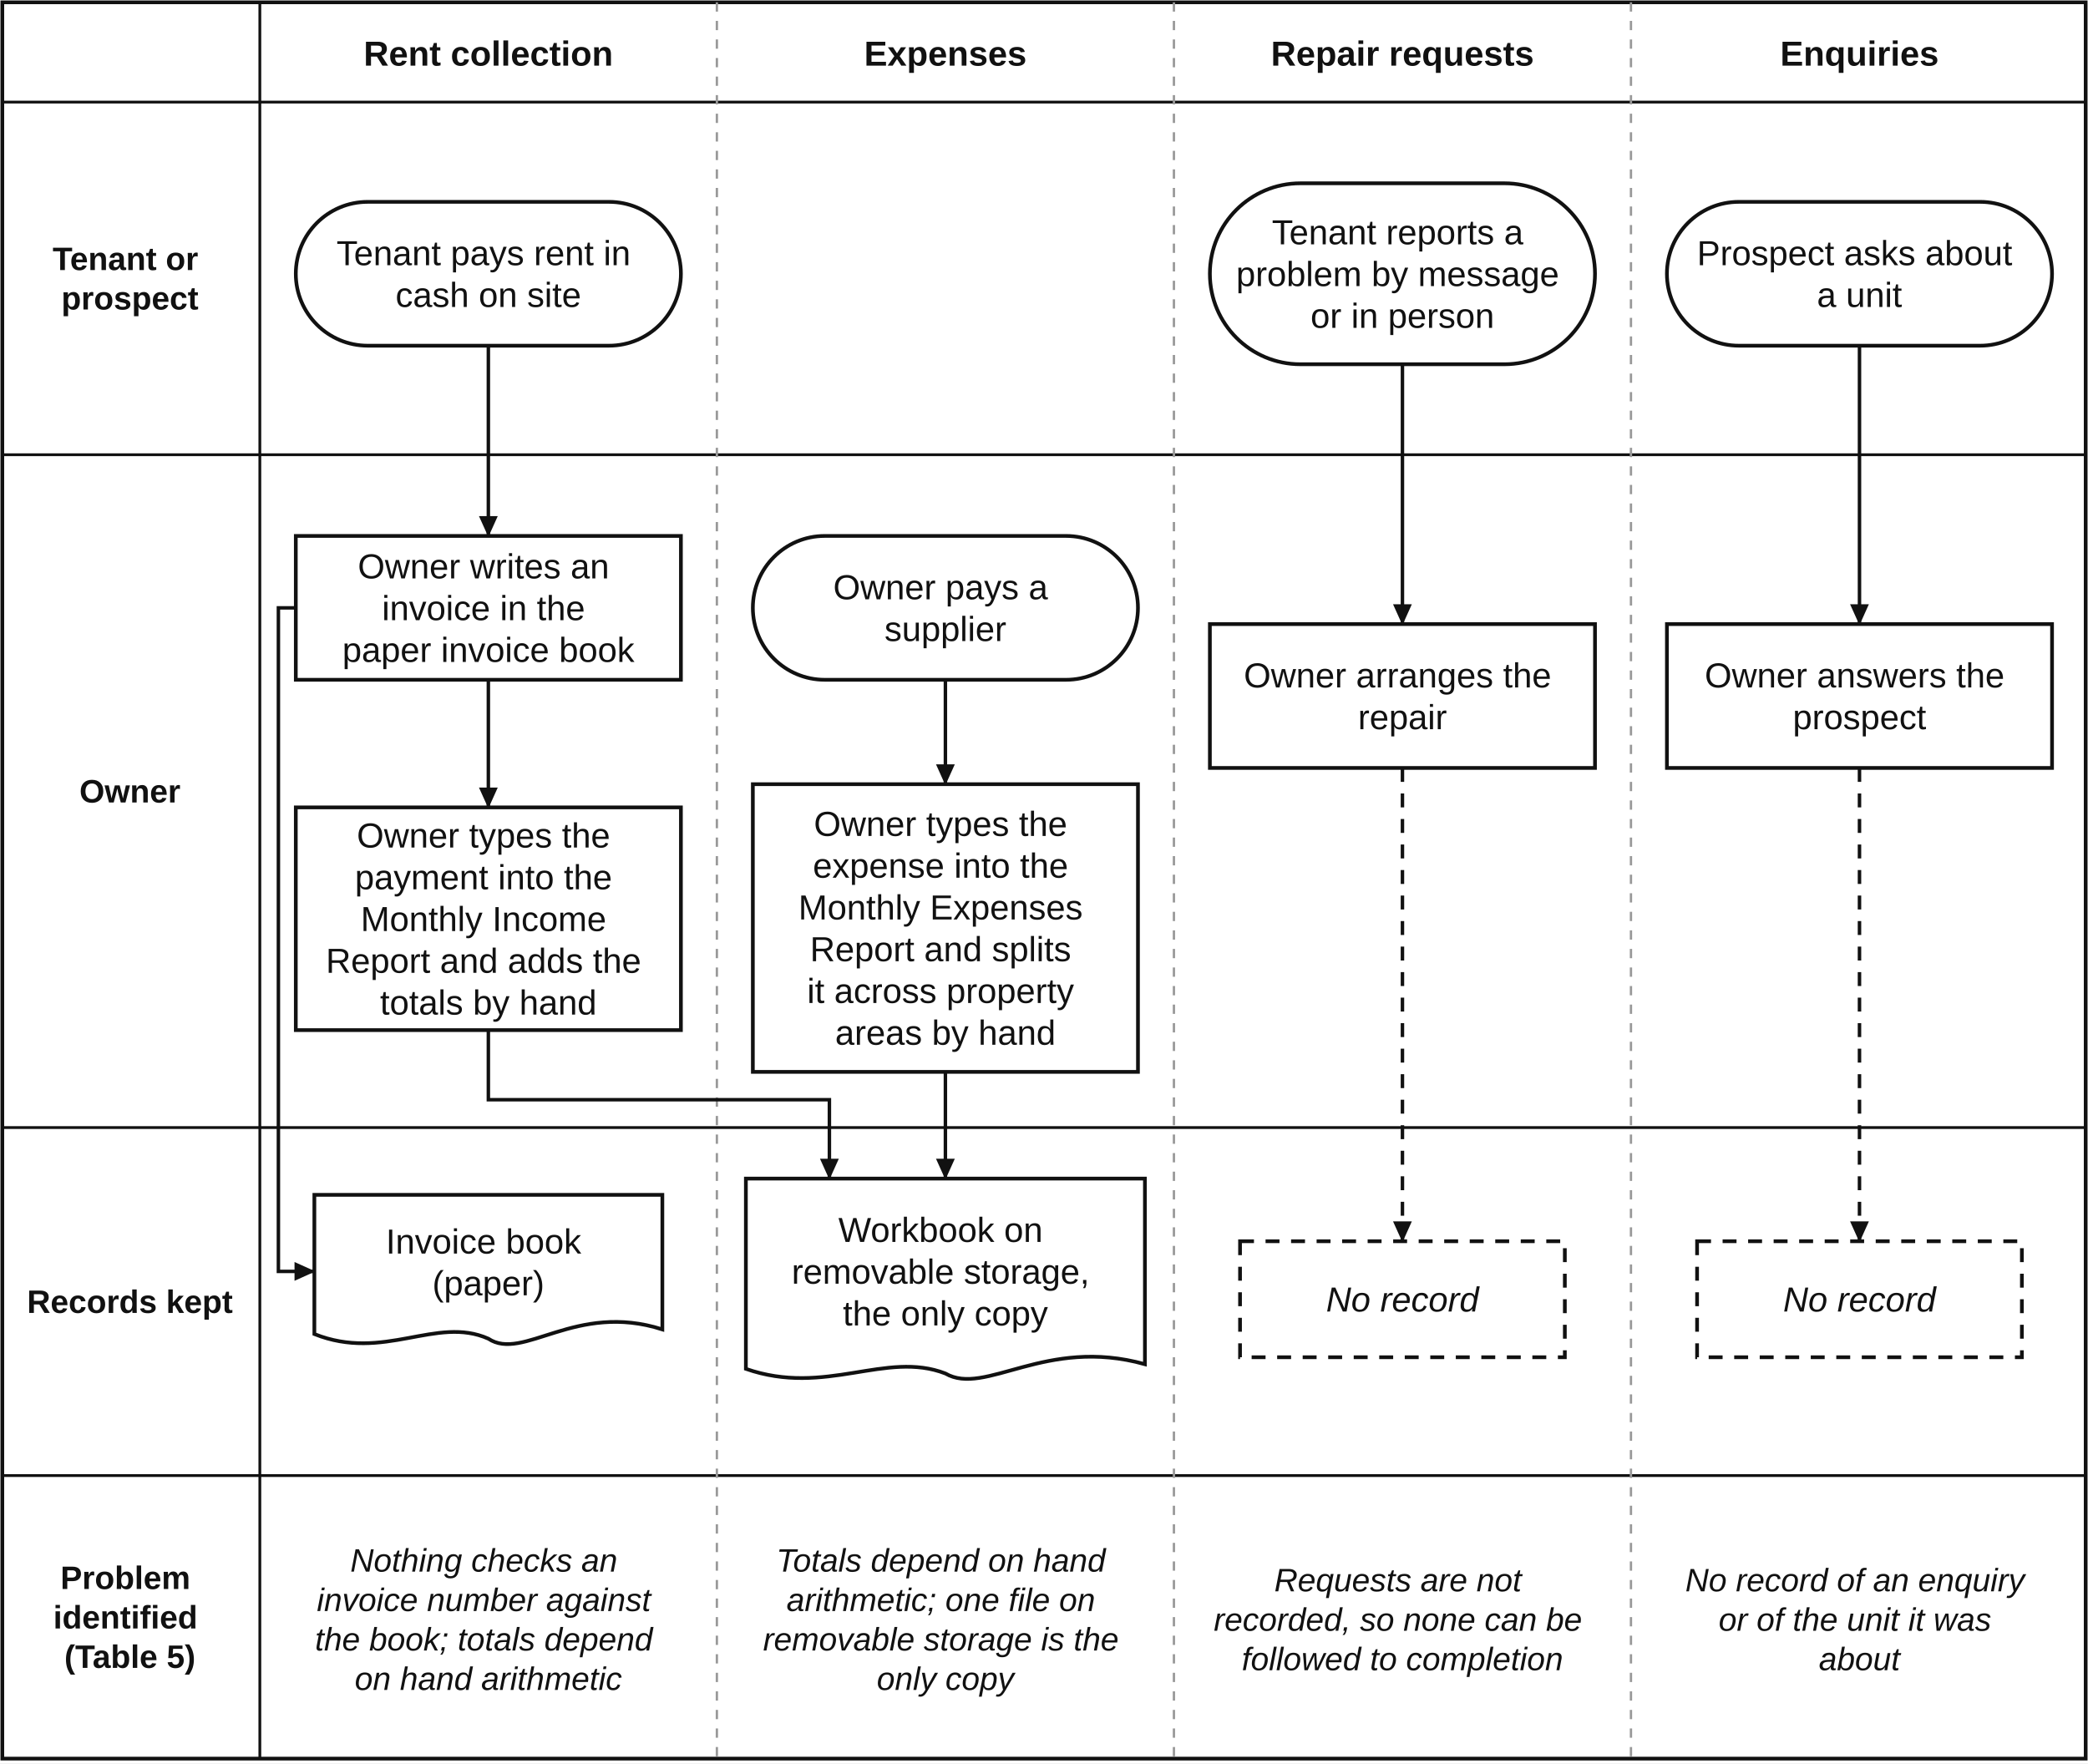
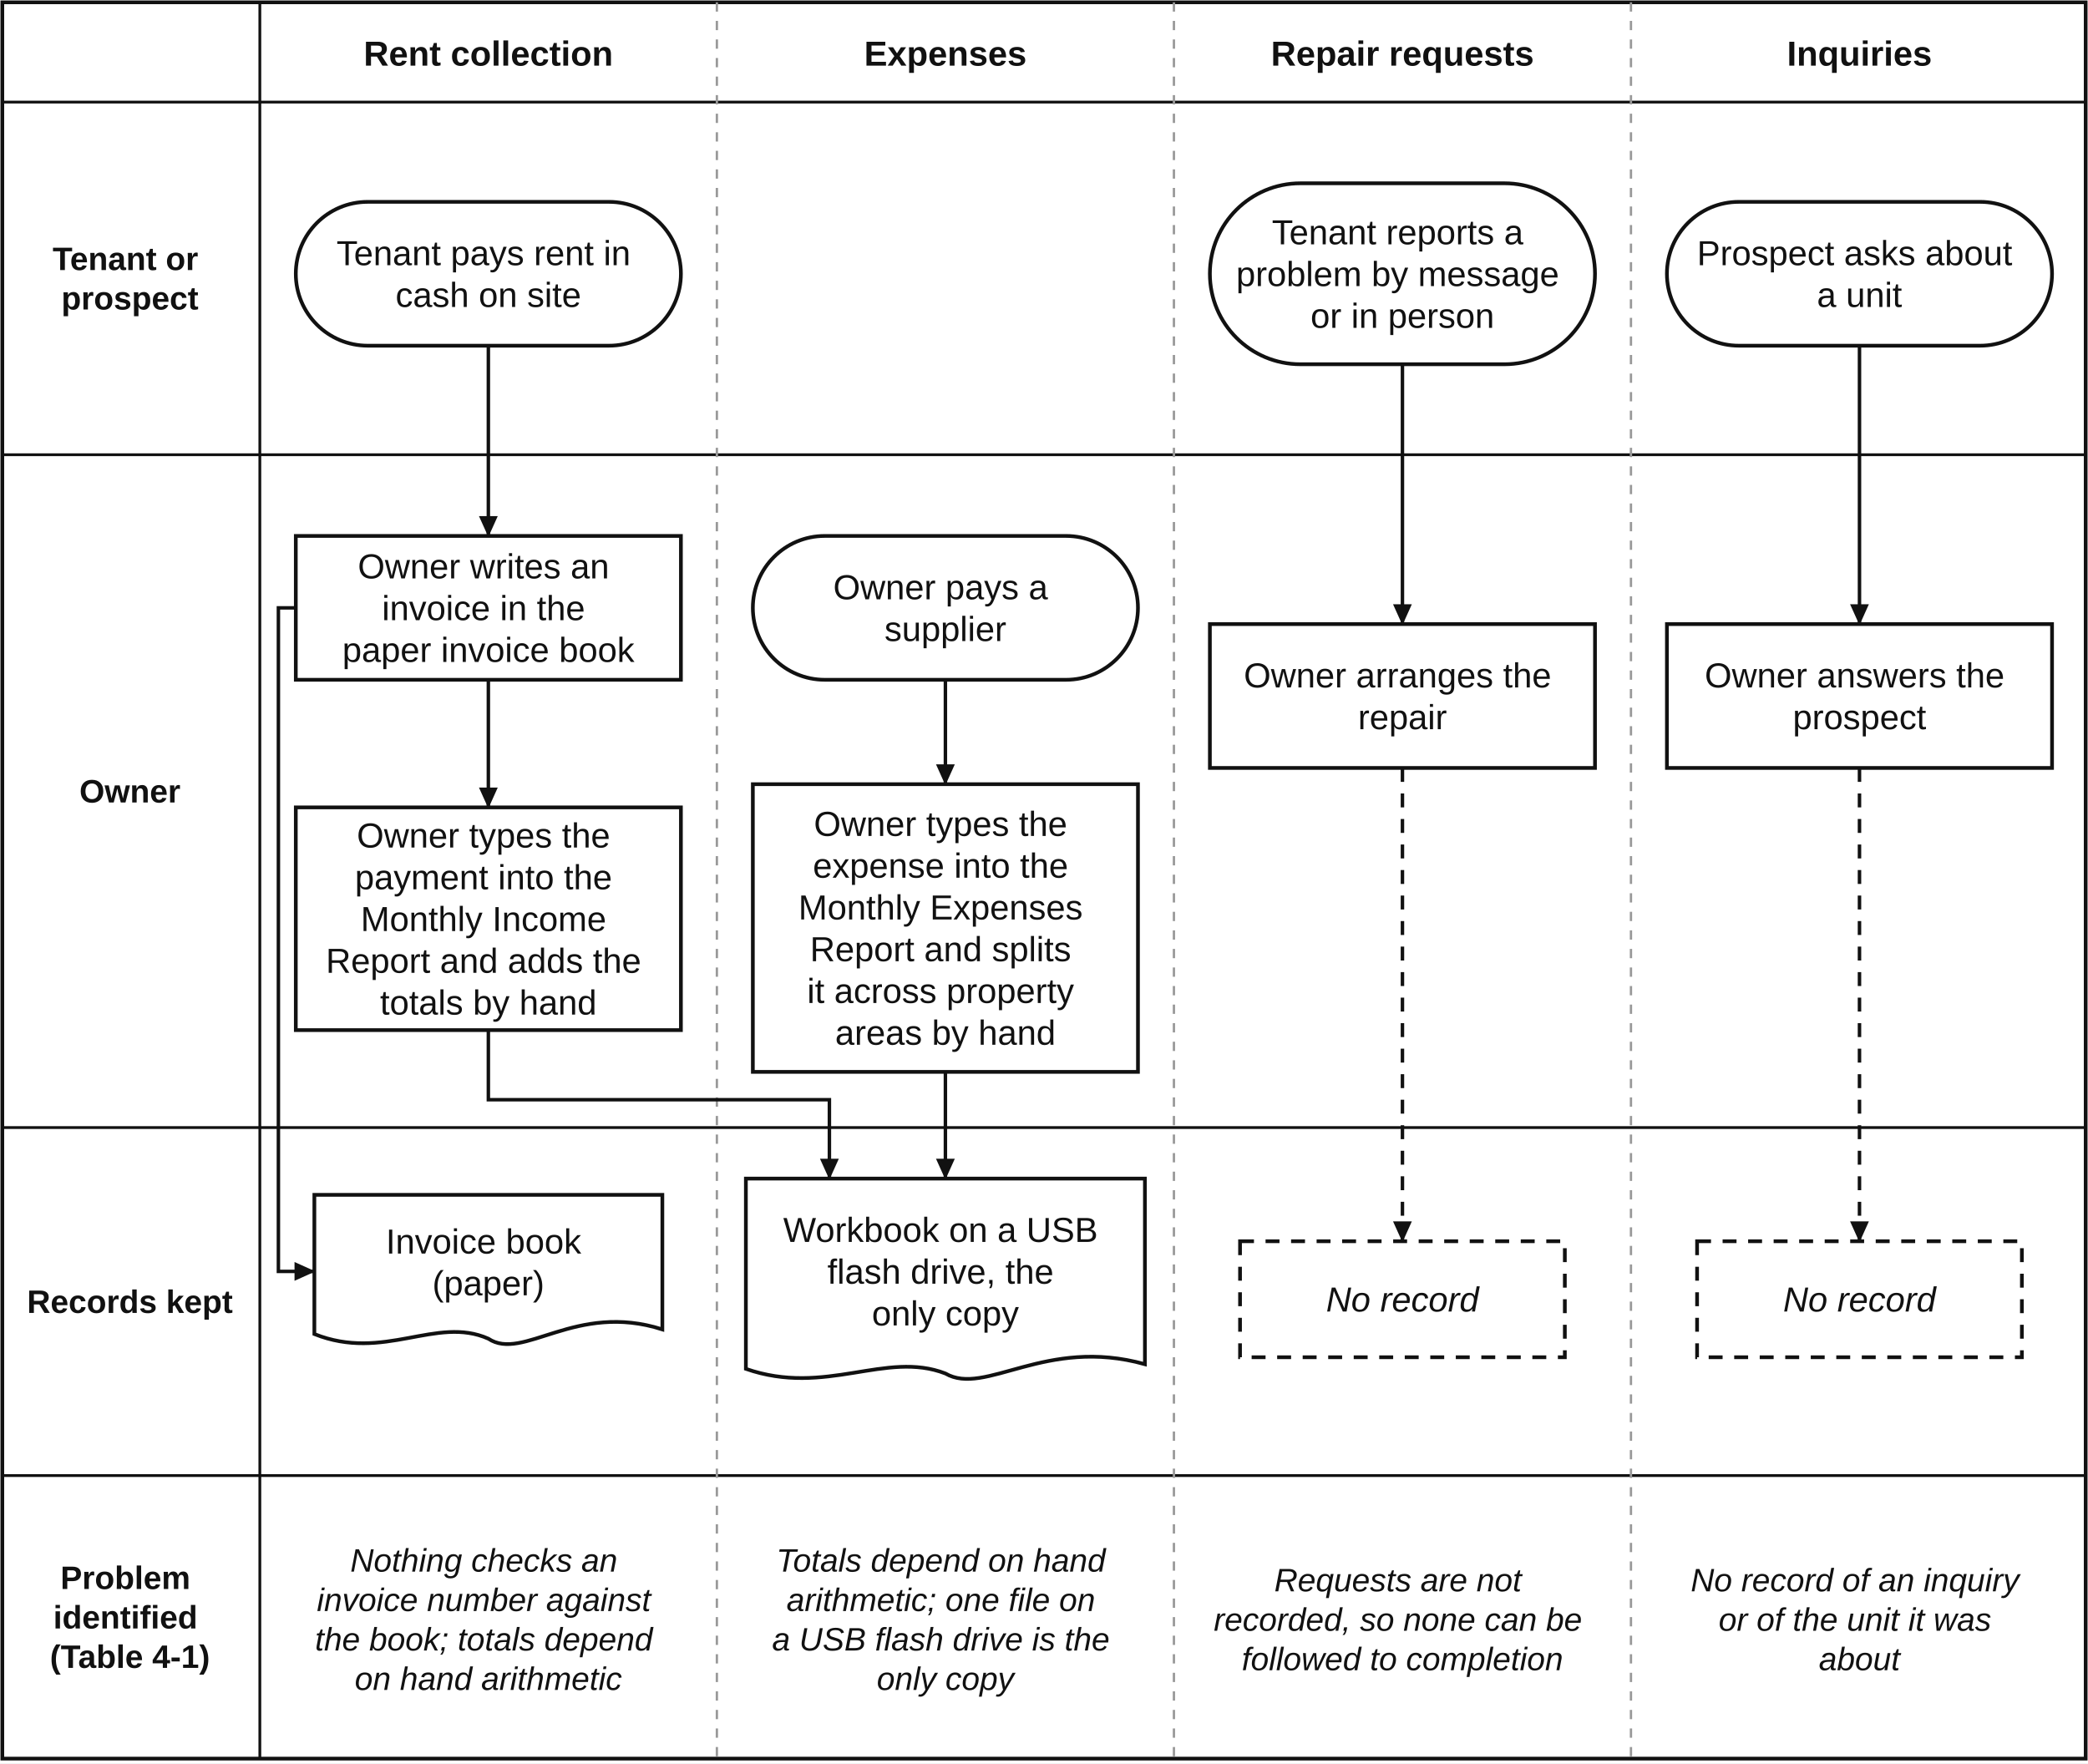
<svg xmlns="http://www.w3.org/2000/svg" width="900" height="760" viewBox="0 0 900 760">
  <rect width="900" height="760" fill="#fff" />
  <defs>
    <marker id="arr" viewBox="0 0 10 10" refX="9.5" refY="5" markerWidth="9" markerHeight="9" orient="auto-start-reverse" markerUnits="userSpaceOnUse">
      <path d="M0,0.5 L10,5 L0,9.5 Z" fill="#111" />
    </marker>
    <marker id="arrS" viewBox="0 0 10 10" refX="9.5" refY="5" markerWidth="9" markerHeight="9" orient="auto-start-reverse" markerUnits="userSpaceOnUse">
      <path d="M0,0.5 L10,5 L0,9.5 Z" fill="#111" />
    </marker>
  </defs>
  <rect x="1" y="1" width="898" height="757" rx="0" fill="#fff" stroke="#111" stroke-width="1.6" />
  <path d="M1,44 L899,44" fill="none" stroke="#111" stroke-width="1.2" />
  <text x="56" y="116.4" font-family="Arial, Helvetica, sans-serif" font-size="14" text-anchor="middle" fill="#111" font-weight="bold">
    <tspan x="56" dy="0">Tenant or</tspan>
    <tspan x="56" dy="17">prospect</tspan>
  </text>
  <path d="M1,196 L899,196" fill="none" stroke="#111" stroke-width="1.2" />
  <text x="56" y="345.9" font-family="Arial, Helvetica, sans-serif" font-size="14" text-anchor="middle" fill="#111" font-weight="bold">
    <tspan x="56" dy="0">Owner</tspan>
  </text>
  <path d="M1,486 L899,486" fill="none" stroke="#111" stroke-width="1.2" />
  <text x="56" y="565.9" font-family="Arial, Helvetica, sans-serif" font-size="14" text-anchor="middle" fill="#111" font-weight="bold">
    <tspan x="56" dy="0">Records kept</tspan>
  </text>
  <path d="M1,636 L899,636" fill="none" stroke="#111" stroke-width="1.2" />
  <text x="56" y="684.9" font-family="Arial, Helvetica, sans-serif" font-size="14" text-anchor="middle" fill="#111" font-weight="bold">
    <tspan x="56" dy="0">Problem</tspan>
    <tspan x="56" dy="17">identified</tspan>
-     <tspan x="56" dy="17">(Table 5)</tspan>
+     <tspan x="56" dy="17">(Table 4-1)</tspan>
  </text>
  <path d="M112,1 L112,758" fill="none" stroke="#111" stroke-width="1.2" />
  <path d="M309,1 L309,758" fill="none" stroke="#999" stroke-width="1" stroke-dasharray="4 4" />
  <path d="M506,1 L506,758" fill="none" stroke="#999" stroke-width="1" stroke-dasharray="4 4" />
  <path d="M703,1 L703,758" fill="none" stroke="#999" stroke-width="1" stroke-dasharray="4 4" />
  <text x="210.5" y="28.3" font-family="Arial, Helvetica, sans-serif" font-size="15" text-anchor="middle" fill="#111" font-weight="bold">
    <tspan x="210.5" dy="0">Rent collection</tspan>
  </text>
  <text x="407.5" y="28.3" font-family="Arial, Helvetica, sans-serif" font-size="15" text-anchor="middle" fill="#111" font-weight="bold">
    <tspan x="407.5" dy="0">Expenses</tspan>
  </text>
  <text x="604.5" y="28.3" font-family="Arial, Helvetica, sans-serif" font-size="15" text-anchor="middle" fill="#111" font-weight="bold">
    <tspan x="604.5" dy="0">Repair requests</tspan>
  </text>
  <text x="801.5" y="28.3" font-family="Arial, Helvetica, sans-serif" font-size="15" text-anchor="middle" fill="#111" font-weight="bold">
-     <tspan x="801.5" dy="0">Enquiries</tspan>
+     <tspan x="801.5" dy="0">Inquiries</tspan>
  </text>
  <rect x="127.5" y="87" width="166" height="62" rx="31" fill="#fff" stroke="#111" stroke-width="1.6" />
  <text x="210.5" y="114.3" font-family="Arial, Helvetica, sans-serif" font-size="15" text-anchor="middle" fill="#111">
    <tspan x="210.5" dy="0">Tenant pays rent in</tspan>
    <tspan x="210.5" dy="18">cash on site</tspan>
  </text>
  <rect x="127.5" y="231" width="166" height="62" rx="0" fill="#fff" stroke="#111" stroke-width="1.6" />
  <text x="210.5" y="249.3" font-family="Arial, Helvetica, sans-serif" font-size="15" text-anchor="middle" fill="#111">
    <tspan x="210.5" dy="0">Owner writes an</tspan>
    <tspan x="210.5" dy="18">invoice in the</tspan>
    <tspan x="210.5" dy="18">paper invoice book</tspan>
  </text>
  <rect x="127.5" y="348" width="166" height="96" rx="0" fill="#fff" stroke="#111" stroke-width="1.6" />
  <text x="210.5" y="365.3" font-family="Arial, Helvetica, sans-serif" font-size="15" text-anchor="middle" fill="#111">
    <tspan x="210.5" dy="0">Owner types the</tspan>
    <tspan x="210.5" dy="18">payment into the</tspan>
    <tspan x="210.5" dy="18">Monthly Income</tspan>
    <tspan x="210.5" dy="18">Report and adds the</tspan>
    <tspan x="210.5" dy="18">totals by hand</tspan>
  </text>
  <path d="M210.5,149 L210.5,231" fill="none" stroke="#111" stroke-width="1.5" marker-end="url(#arr)" />
  <path d="M210.5,293 L210.5,348" fill="none" stroke="#111" stroke-width="1.5" marker-end="url(#arr)" />
  <path d="M135.5,515 H285.5 V573 C248,561 225.5,587 210.5,577 C188,567 165.5,587 135.5,575 Z" fill="#fff" stroke="#111" stroke-width="1.6" />
  <text x="210.5" y="540.3" font-family="Arial, Helvetica, sans-serif" font-size="15" text-anchor="middle" fill="#111">
    <tspan x="210.5" dy="0">Invoice book</tspan>
    <tspan x="210.5" dy="18">(paper)</tspan>
  </text>
  <path d="M127.5,262 L120,262 L120,548 L135.5,548" fill="none" stroke="#111" stroke-width="1.5" marker-end="url(#arr)" />
  <rect x="324.5" y="231" width="166" height="62" rx="31" fill="#fff" stroke="#111" stroke-width="1.6" />
  <text x="407.5" y="258.3" font-family="Arial, Helvetica, sans-serif" font-size="15" text-anchor="middle" fill="#111">
    <tspan x="407.5" dy="0">Owner pays a</tspan>
    <tspan x="407.5" dy="18">supplier</tspan>
  </text>
  <rect x="324.5" y="338" width="166" height="124" rx="0" fill="#fff" stroke="#111" stroke-width="1.6" />
  <text x="407.5" y="360.3" font-family="Arial, Helvetica, sans-serif" font-size="15" text-anchor="middle" fill="#111">
    <tspan x="407.5" dy="0">Owner types the</tspan>
    <tspan x="407.5" dy="18">expense into the</tspan>
    <tspan x="407.5" dy="18">Monthly Expenses</tspan>
    <tspan x="407.5" dy="18">Report and splits</tspan>
    <tspan x="407.5" dy="18">it across property</tspan>
    <tspan x="407.5" dy="18">areas by hand</tspan>
  </text>
  <path d="M407.5,293 L407.5,338" fill="none" stroke="#111" stroke-width="1.5" marker-end="url(#arr)" />
  <path d="M321.5,508 H493.5 V588 C450.5,576 424.7,602 407.5,592 C381.7,582 355.9,602 321.5,590 Z" fill="#fff" stroke="#111" stroke-width="1.6" />
  <text x="407.5" y="535.3" font-family="Arial, Helvetica, sans-serif" font-size="15" text-anchor="middle" fill="#111">
-     <tspan x="407.5" dy="0">Workbook on</tspan>
-     <tspan x="407.5" dy="18">removable storage,</tspan>
-     <tspan x="407.5" dy="18">the only copy</tspan>
+     <tspan x="407.5" dy="0">Workbook on a USB</tspan>
+     <tspan x="407.5" dy="18">flash drive, the</tspan>
+     <tspan x="407.5" dy="18">only copy</tspan>
  </text>
  <path d="M210.5,444 L210.5,474 L357.5,474 L357.5,508" fill="none" stroke="#111" stroke-width="1.5" marker-end="url(#arr)" />
  <path d="M407.5,462 L407.5,508" fill="none" stroke="#111" stroke-width="1.5" marker-end="url(#arr)" />
  <rect x="521.5" y="79" width="166" height="78" rx="39" fill="#fff" stroke="#111" stroke-width="1.6" />
  <text x="604.5" y="105.3" font-family="Arial, Helvetica, sans-serif" font-size="15" text-anchor="middle" fill="#111">
    <tspan x="604.5" dy="0">Tenant reports a</tspan>
    <tspan x="604.5" dy="18">problem by message</tspan>
    <tspan x="604.5" dy="18">or in person</tspan>
  </text>
  <rect x="521.5" y="269" width="166" height="62" rx="0" fill="#fff" stroke="#111" stroke-width="1.6" />
  <text x="604.5" y="296.3" font-family="Arial, Helvetica, sans-serif" font-size="15" text-anchor="middle" fill="#111">
    <tspan x="604.5" dy="0">Owner arranges the</tspan>
    <tspan x="604.5" dy="18">repair</tspan>
  </text>
  <path d="M604.5,157 L604.5,269" fill="none" stroke="#111" stroke-width="1.5" marker-end="url(#arr)" />
  <rect x="534.5" y="535" width="140" height="50" rx="0" fill="#fff" stroke="#111" stroke-width="1.6" stroke-dasharray="6 5" />
  <text x="604.5" y="565.3" font-family="Arial, Helvetica, sans-serif" font-size="15" text-anchor="middle" fill="#111" font-style="italic">
    <tspan x="604.5" dy="0">No record</tspan>
  </text>
  <path d="M604.5,331 L604.5,535" fill="none" stroke="#111" stroke-width="1.5" stroke-dasharray="6 5" marker-end="url(#arr)" />
  <rect x="718.5" y="87" width="166" height="62" rx="31" fill="#fff" stroke="#111" stroke-width="1.6" />
  <text x="801.5" y="114.3" font-family="Arial, Helvetica, sans-serif" font-size="15" text-anchor="middle" fill="#111">
    <tspan x="801.5" dy="0">Prospect asks about</tspan>
    <tspan x="801.5" dy="18">a unit</tspan>
  </text>
  <rect x="718.5" y="269" width="166" height="62" rx="0" fill="#fff" stroke="#111" stroke-width="1.6" />
  <text x="801.5" y="296.3" font-family="Arial, Helvetica, sans-serif" font-size="15" text-anchor="middle" fill="#111">
    <tspan x="801.5" dy="0">Owner answers the</tspan>
    <tspan x="801.5" dy="18">prospect</tspan>
  </text>
  <path d="M801.5,149 L801.5,269" fill="none" stroke="#111" stroke-width="1.5" marker-end="url(#arr)" />
  <rect x="731.5" y="535" width="140" height="50" rx="0" fill="#fff" stroke="#111" stroke-width="1.6" stroke-dasharray="6 5" />
  <text x="801.5" y="565.3" font-family="Arial, Helvetica, sans-serif" font-size="15" text-anchor="middle" fill="#111" font-style="italic">
    <tspan x="801.5" dy="0">No record</tspan>
  </text>
  <path d="M801.5,331 L801.5,535" fill="none" stroke="#111" stroke-width="1.5" stroke-dasharray="6 5" marker-end="url(#arr)" />
  <text x="210.5" y="677.4" font-family="Arial, Helvetica, sans-serif" font-size="14" text-anchor="middle" fill="#111" font-style="italic">
    <tspan x="210.5" dy="0">Nothing checks an</tspan>
    <tspan x="210.5" dy="17">invoice number against</tspan>
    <tspan x="210.5" dy="17">the book; totals depend</tspan>
    <tspan x="210.5" dy="17">on hand arithmetic</tspan>
  </text>
  <text x="407.5" y="677.4" font-family="Arial, Helvetica, sans-serif" font-size="14" text-anchor="middle" fill="#111" font-style="italic">
    <tspan x="407.5" dy="0">Totals depend on hand</tspan>
    <tspan x="407.5" dy="17">arithmetic; one file on</tspan>
-     <tspan x="407.5" dy="17">removable storage is the</tspan>
+     <tspan x="407.5" dy="17">a USB flash drive is the</tspan>
    <tspan x="407.5" dy="17">only copy</tspan>
  </text>
  <text x="604.5" y="685.9" font-family="Arial, Helvetica, sans-serif" font-size="14" text-anchor="middle" fill="#111" font-style="italic">
    <tspan x="604.5" dy="0">Requests are not</tspan>
    <tspan x="604.5" dy="17">recorded, so none can be</tspan>
    <tspan x="604.5" dy="17">followed to completion</tspan>
  </text>
  <text x="801.5" y="685.9" font-family="Arial, Helvetica, sans-serif" font-size="14" text-anchor="middle" fill="#111" font-style="italic">
-     <tspan x="801.5" dy="0">No record of an enquiry</tspan>
+     <tspan x="801.5" dy="0">No record of an inquiry</tspan>
    <tspan x="801.5" dy="17">or of the unit it was</tspan>
    <tspan x="801.5" dy="17">about</tspan>
  </text>
</svg>
